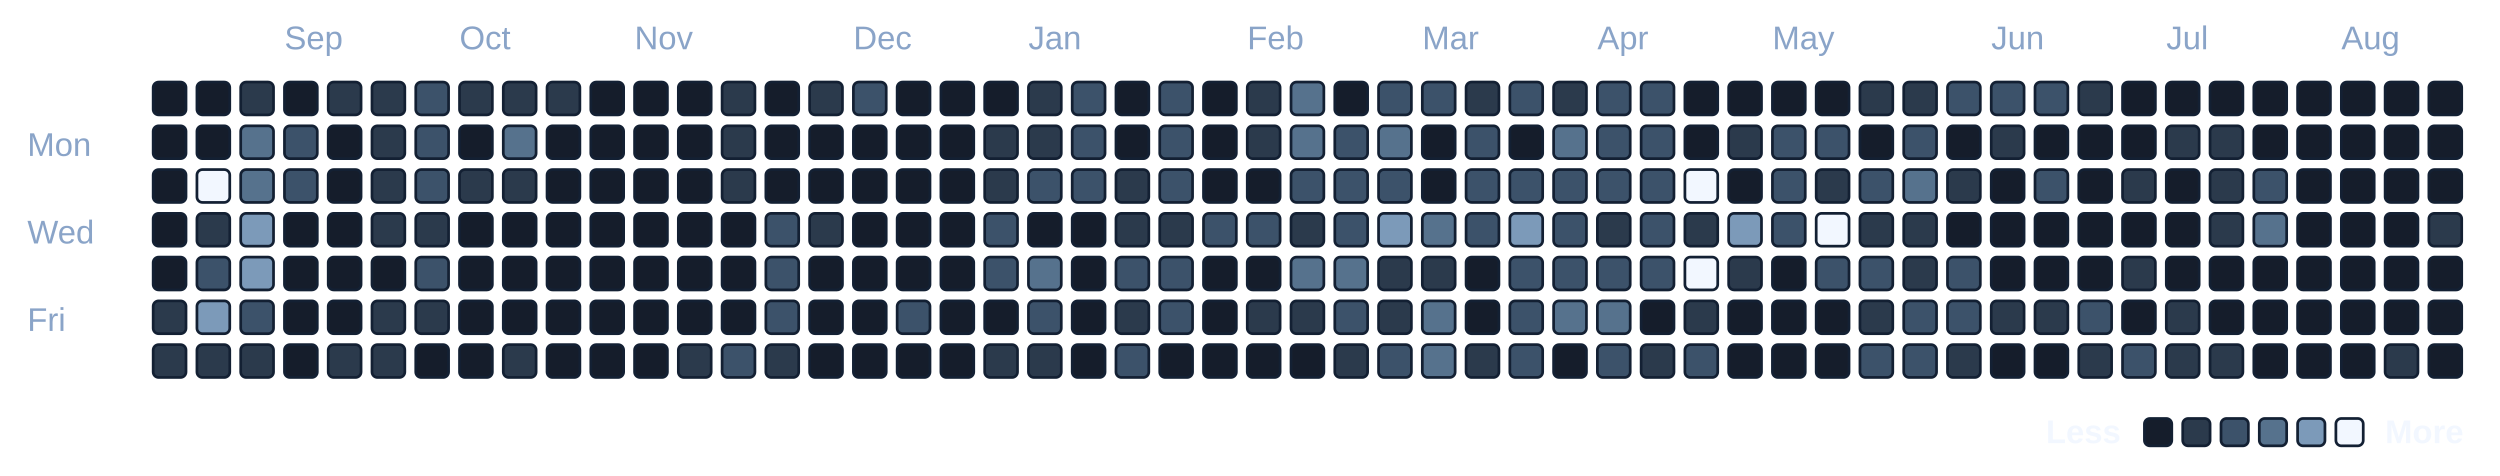
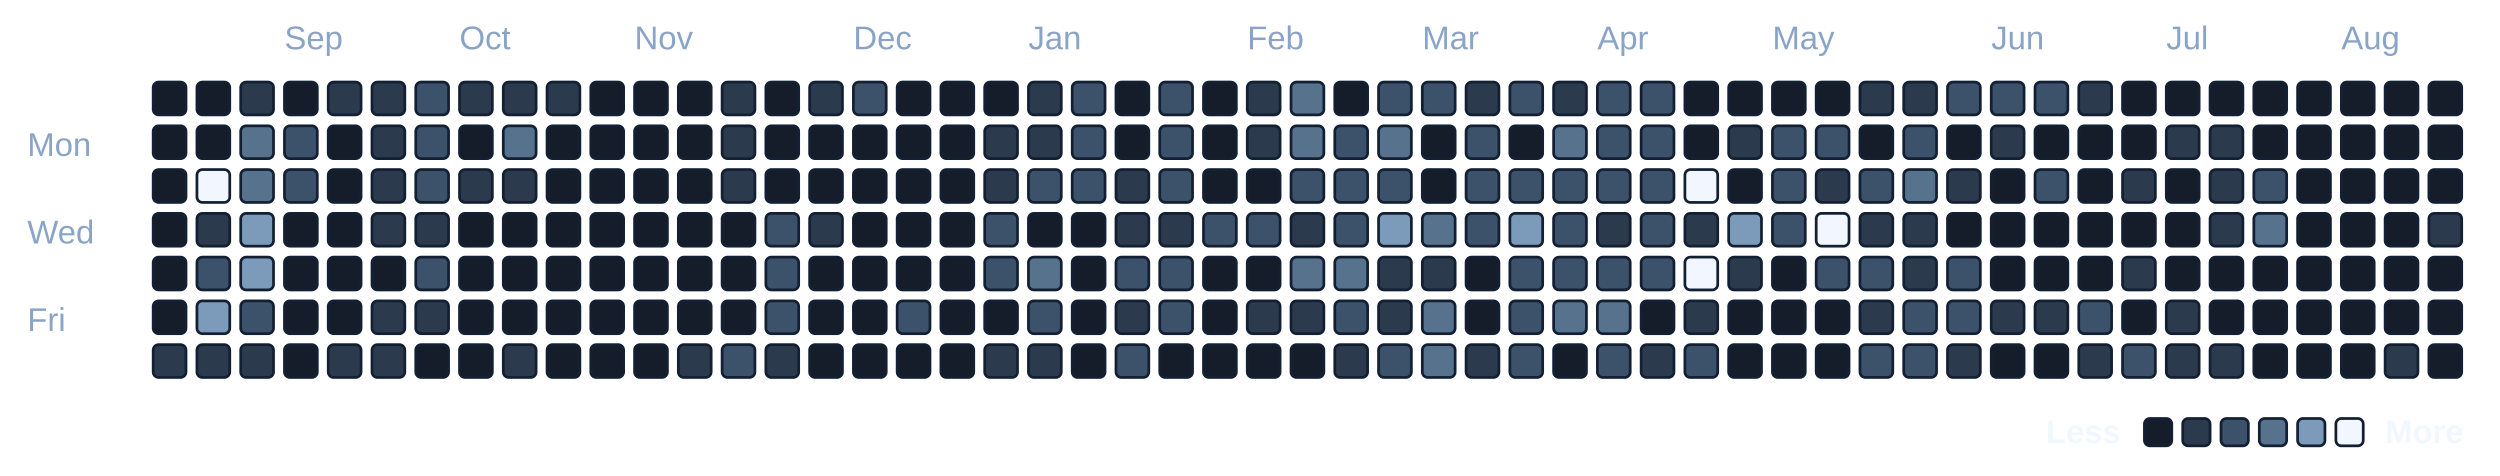
<svg xmlns="http://www.w3.org/2000/svg" baseProfile="tiny" height="174" version="1.2" width="914">
  <defs />
  <text fill="#8AA4C8" font-family="Segoe UI, Arial, sans-serif" font-size="12px" x="104" y="18">Sep</text>
  <text fill="#8AA4C8" font-family="Segoe UI, Arial, sans-serif" font-size="12px" x="168" y="18">Oct</text>
  <text fill="#8AA4C8" font-family="Segoe UI, Arial, sans-serif" font-size="12px" x="232" y="18">Nov</text>
  <text fill="#8AA4C8" font-family="Segoe UI, Arial, sans-serif" font-size="12px" x="312" y="18">Dec</text>
  <text fill="#8AA4C8" font-family="Segoe UI, Arial, sans-serif" font-size="12px" x="376" y="18">Jan</text>
  <text fill="#8AA4C8" font-family="Segoe UI, Arial, sans-serif" font-size="12px" x="456" y="18">Feb</text>
  <text fill="#8AA4C8" font-family="Segoe UI, Arial, sans-serif" font-size="12px" x="520" y="18">Mar</text>
  <text fill="#8AA4C8" font-family="Segoe UI, Arial, sans-serif" font-size="12px" x="584" y="18">Apr</text>
  <text fill="#8AA4C8" font-family="Segoe UI, Arial, sans-serif" font-size="12px" x="648" y="18">May</text>
  <text fill="#8AA4C8" font-family="Segoe UI, Arial, sans-serif" font-size="12px" x="728" y="18">Jun</text>
  <text fill="#8AA4C8" font-family="Segoe UI, Arial, sans-serif" font-size="12px" x="792" y="18">Jul</text>
  <text fill="#8AA4C8" font-family="Segoe UI, Arial, sans-serif" font-size="12px" x="856" y="18">Aug</text>
  <text fill="#8AA4C8" font-family="Segoe UI, Arial, sans-serif" font-size="12px" x="10" y="57">Mon</text>
  <text fill="#8AA4C8" font-family="Segoe UI, Arial, sans-serif" font-size="12px" x="10" y="89">Wed</text>
  <text fill="#8AA4C8" font-family="Segoe UI, Arial, sans-serif" font-size="12px" x="10" y="121">Fri</text>
  <rect fill="#151D2B" height="12" rx="2" ry="2" stroke="#132033" stroke-width="1" width="12" x="56" y="30" />
  <rect fill="#151D2B" height="12" rx="2" ry="2" stroke="#132033" stroke-width="1" width="12" x="56" y="46" />
  <rect fill="#151D2B" height="12" rx="2" ry="2" stroke="#132033" stroke-width="1" width="12" x="56" y="62" />
  <rect fill="#151D2B" height="12" rx="2" ry="2" stroke="#132033" stroke-width="1" width="12" x="56" y="78" />
  <rect fill="#151D2B" height="12" rx="2" ry="2" stroke="#132033" stroke-width="1" width="12" x="56" y="94" />
-   <rect fill="#2B3A4C" height="12" rx="2" ry="2" stroke="#132033" stroke-width="1" width="12" x="56" y="110" />
+   <rect fill="#151D2B" height="12" rx="2" ry="2" stroke="#132033" stroke-width="1" width="12" x="56" y="110" />
  <rect fill="#2B3A4C" height="12" rx="2" ry="2" stroke="#132033" stroke-width="1" width="12" x="56" y="126" />
  <rect fill="#151D2B" height="12" rx="2" ry="2" stroke="#132033" stroke-width="1" width="12" x="72" y="30" />
  <rect fill="#151D2B" height="12" rx="2" ry="2" stroke="#132033" stroke-width="1" width="12" x="72" y="46" />
  <rect fill="#F2F7FF" height="12" rx="2" ry="2" stroke="#132033" stroke-width="1" width="12" x="72" y="62" />
  <rect fill="#2B3A4C" height="12" rx="2" ry="2" stroke="#132033" stroke-width="1" width="12" x="72" y="78" />
  <rect fill="#3C526A" height="12" rx="2" ry="2" stroke="#132033" stroke-width="1" width="12" x="72" y="94" />
  <rect fill="#7C9AB9" height="12" rx="2" ry="2" stroke="#132033" stroke-width="1" width="12" x="72" y="110" />
  <rect fill="#2B3A4C" height="12" rx="2" ry="2" stroke="#132033" stroke-width="1" width="12" x="72" y="126" />
  <rect fill="#2B3A4C" height="12" rx="2" ry="2" stroke="#132033" stroke-width="1" width="12" x="88" y="30" />
  <rect fill="#56728D" height="12" rx="2" ry="2" stroke="#132033" stroke-width="1" width="12" x="88" y="46" />
  <rect fill="#56728D" height="12" rx="2" ry="2" stroke="#132033" stroke-width="1" width="12" x="88" y="62" />
  <rect fill="#7C9AB9" height="12" rx="2" ry="2" stroke="#132033" stroke-width="1" width="12" x="88" y="78" />
  <rect fill="#7C9AB9" height="12" rx="2" ry="2" stroke="#132033" stroke-width="1" width="12" x="88" y="94" />
  <rect fill="#3C526A" height="12" rx="2" ry="2" stroke="#132033" stroke-width="1" width="12" x="88" y="110" />
  <rect fill="#2B3A4C" height="12" rx="2" ry="2" stroke="#132033" stroke-width="1" width="12" x="88" y="126" />
  <rect fill="#151D2B" height="12" rx="2" ry="2" stroke="#132033" stroke-width="1" width="12" x="104" y="30" />
  <rect fill="#3C526A" height="12" rx="2" ry="2" stroke="#132033" stroke-width="1" width="12" x="104" y="46" />
  <rect fill="#3C526A" height="12" rx="2" ry="2" stroke="#132033" stroke-width="1" width="12" x="104" y="62" />
  <rect fill="#151D2B" height="12" rx="2" ry="2" stroke="#132033" stroke-width="1" width="12" x="104" y="78" />
  <rect fill="#151D2B" height="12" rx="2" ry="2" stroke="#132033" stroke-width="1" width="12" x="104" y="94" />
  <rect fill="#151D2B" height="12" rx="2" ry="2" stroke="#132033" stroke-width="1" width="12" x="104" y="110" />
  <rect fill="#151D2B" height="12" rx="2" ry="2" stroke="#132033" stroke-width="1" width="12" x="104" y="126" />
  <rect fill="#2B3A4C" height="12" rx="2" ry="2" stroke="#132033" stroke-width="1" width="12" x="120" y="30" />
  <rect fill="#151D2B" height="12" rx="2" ry="2" stroke="#132033" stroke-width="1" width="12" x="120" y="46" />
  <rect fill="#151D2B" height="12" rx="2" ry="2" stroke="#132033" stroke-width="1" width="12" x="120" y="62" />
  <rect fill="#151D2B" height="12" rx="2" ry="2" stroke="#132033" stroke-width="1" width="12" x="120" y="78" />
  <rect fill="#151D2B" height="12" rx="2" ry="2" stroke="#132033" stroke-width="1" width="12" x="120" y="94" />
  <rect fill="#151D2B" height="12" rx="2" ry="2" stroke="#132033" stroke-width="1" width="12" x="120" y="110" />
  <rect fill="#2B3A4C" height="12" rx="2" ry="2" stroke="#132033" stroke-width="1" width="12" x="120" y="126" />
  <rect fill="#2B3A4C" height="12" rx="2" ry="2" stroke="#132033" stroke-width="1" width="12" x="136" y="30" />
  <rect fill="#2B3A4C" height="12" rx="2" ry="2" stroke="#132033" stroke-width="1" width="12" x="136" y="46" />
  <rect fill="#2B3A4C" height="12" rx="2" ry="2" stroke="#132033" stroke-width="1" width="12" x="136" y="62" />
  <rect fill="#2B3A4C" height="12" rx="2" ry="2" stroke="#132033" stroke-width="1" width="12" x="136" y="78" />
  <rect fill="#151D2B" height="12" rx="2" ry="2" stroke="#132033" stroke-width="1" width="12" x="136" y="94" />
  <rect fill="#2B3A4C" height="12" rx="2" ry="2" stroke="#132033" stroke-width="1" width="12" x="136" y="110" />
  <rect fill="#2B3A4C" height="12" rx="2" ry="2" stroke="#132033" stroke-width="1" width="12" x="136" y="126" />
  <rect fill="#3C526A" height="12" rx="2" ry="2" stroke="#132033" stroke-width="1" width="12" x="152" y="30" />
  <rect fill="#3C526A" height="12" rx="2" ry="2" stroke="#132033" stroke-width="1" width="12" x="152" y="46" />
  <rect fill="#3C526A" height="12" rx="2" ry="2" stroke="#132033" stroke-width="1" width="12" x="152" y="62" />
  <rect fill="#2B3A4C" height="12" rx="2" ry="2" stroke="#132033" stroke-width="1" width="12" x="152" y="78" />
  <rect fill="#3C526A" height="12" rx="2" ry="2" stroke="#132033" stroke-width="1" width="12" x="152" y="94" />
  <rect fill="#2B3A4C" height="12" rx="2" ry="2" stroke="#132033" stroke-width="1" width="12" x="152" y="110" />
  <rect fill="#151D2B" height="12" rx="2" ry="2" stroke="#132033" stroke-width="1" width="12" x="152" y="126" />
  <rect fill="#2B3A4C" height="12" rx="2" ry="2" stroke="#132033" stroke-width="1" width="12" x="168" y="30" />
  <rect fill="#151D2B" height="12" rx="2" ry="2" stroke="#132033" stroke-width="1" width="12" x="168" y="46" />
  <rect fill="#2B3A4C" height="12" rx="2" ry="2" stroke="#132033" stroke-width="1" width="12" x="168" y="62" />
  <rect fill="#151D2B" height="12" rx="2" ry="2" stroke="#132033" stroke-width="1" width="12" x="168" y="78" />
  <rect fill="#151D2B" height="12" rx="2" ry="2" stroke="#132033" stroke-width="1" width="12" x="168" y="94" />
  <rect fill="#151D2B" height="12" rx="2" ry="2" stroke="#132033" stroke-width="1" width="12" x="168" y="110" />
  <rect fill="#151D2B" height="12" rx="2" ry="2" stroke="#132033" stroke-width="1" width="12" x="168" y="126" />
  <rect fill="#2B3A4C" height="12" rx="2" ry="2" stroke="#132033" stroke-width="1" width="12" x="184" y="30" />
  <rect fill="#56728D" height="12" rx="2" ry="2" stroke="#132033" stroke-width="1" width="12" x="184" y="46" />
  <rect fill="#2B3A4C" height="12" rx="2" ry="2" stroke="#132033" stroke-width="1" width="12" x="184" y="62" />
  <rect fill="#151D2B" height="12" rx="2" ry="2" stroke="#132033" stroke-width="1" width="12" x="184" y="78" />
  <rect fill="#151D2B" height="12" rx="2" ry="2" stroke="#132033" stroke-width="1" width="12" x="184" y="94" />
  <rect fill="#151D2B" height="12" rx="2" ry="2" stroke="#132033" stroke-width="1" width="12" x="184" y="110" />
  <rect fill="#2B3A4C" height="12" rx="2" ry="2" stroke="#132033" stroke-width="1" width="12" x="184" y="126" />
  <rect fill="#2B3A4C" height="12" rx="2" ry="2" stroke="#132033" stroke-width="1" width="12" x="200" y="30" />
  <rect fill="#151D2B" height="12" rx="2" ry="2" stroke="#132033" stroke-width="1" width="12" x="200" y="46" />
  <rect fill="#151D2B" height="12" rx="2" ry="2" stroke="#132033" stroke-width="1" width="12" x="200" y="62" />
  <rect fill="#151D2B" height="12" rx="2" ry="2" stroke="#132033" stroke-width="1" width="12" x="200" y="78" />
  <rect fill="#151D2B" height="12" rx="2" ry="2" stroke="#132033" stroke-width="1" width="12" x="200" y="94" />
  <rect fill="#151D2B" height="12" rx="2" ry="2" stroke="#132033" stroke-width="1" width="12" x="200" y="110" />
  <rect fill="#151D2B" height="12" rx="2" ry="2" stroke="#132033" stroke-width="1" width="12" x="200" y="126" />
  <rect fill="#151D2B" height="12" rx="2" ry="2" stroke="#132033" stroke-width="1" width="12" x="216" y="30" />
  <rect fill="#151D2B" height="12" rx="2" ry="2" stroke="#132033" stroke-width="1" width="12" x="216" y="46" />
  <rect fill="#151D2B" height="12" rx="2" ry="2" stroke="#132033" stroke-width="1" width="12" x="216" y="62" />
  <rect fill="#151D2B" height="12" rx="2" ry="2" stroke="#132033" stroke-width="1" width="12" x="216" y="78" />
  <rect fill="#151D2B" height="12" rx="2" ry="2" stroke="#132033" stroke-width="1" width="12" x="216" y="94" />
  <rect fill="#151D2B" height="12" rx="2" ry="2" stroke="#132033" stroke-width="1" width="12" x="216" y="110" />
  <rect fill="#151D2B" height="12" rx="2" ry="2" stroke="#132033" stroke-width="1" width="12" x="216" y="126" />
  <rect fill="#151D2B" height="12" rx="2" ry="2" stroke="#132033" stroke-width="1" width="12" x="232" y="30" />
  <rect fill="#151D2B" height="12" rx="2" ry="2" stroke="#132033" stroke-width="1" width="12" x="232" y="46" />
  <rect fill="#151D2B" height="12" rx="2" ry="2" stroke="#132033" stroke-width="1" width="12" x="232" y="62" />
  <rect fill="#151D2B" height="12" rx="2" ry="2" stroke="#132033" stroke-width="1" width="12" x="232" y="78" />
  <rect fill="#151D2B" height="12" rx="2" ry="2" stroke="#132033" stroke-width="1" width="12" x="232" y="94" />
  <rect fill="#151D2B" height="12" rx="2" ry="2" stroke="#132033" stroke-width="1" width="12" x="232" y="110" />
  <rect fill="#151D2B" height="12" rx="2" ry="2" stroke="#132033" stroke-width="1" width="12" x="232" y="126" />
  <rect fill="#151D2B" height="12" rx="2" ry="2" stroke="#132033" stroke-width="1" width="12" x="248" y="30" />
  <rect fill="#151D2B" height="12" rx="2" ry="2" stroke="#132033" stroke-width="1" width="12" x="248" y="46" />
  <rect fill="#151D2B" height="12" rx="2" ry="2" stroke="#132033" stroke-width="1" width="12" x="248" y="62" />
  <rect fill="#151D2B" height="12" rx="2" ry="2" stroke="#132033" stroke-width="1" width="12" x="248" y="78" />
  <rect fill="#151D2B" height="12" rx="2" ry="2" stroke="#132033" stroke-width="1" width="12" x="248" y="94" />
  <rect fill="#151D2B" height="12" rx="2" ry="2" stroke="#132033" stroke-width="1" width="12" x="248" y="110" />
  <rect fill="#2B3A4C" height="12" rx="2" ry="2" stroke="#132033" stroke-width="1" width="12" x="248" y="126" />
  <rect fill="#2B3A4C" height="12" rx="2" ry="2" stroke="#132033" stroke-width="1" width="12" x="264" y="30" />
  <rect fill="#2B3A4C" height="12" rx="2" ry="2" stroke="#132033" stroke-width="1" width="12" x="264" y="46" />
  <rect fill="#2B3A4C" height="12" rx="2" ry="2" stroke="#132033" stroke-width="1" width="12" x="264" y="62" />
  <rect fill="#151D2B" height="12" rx="2" ry="2" stroke="#132033" stroke-width="1" width="12" x="264" y="78" />
  <rect fill="#151D2B" height="12" rx="2" ry="2" stroke="#132033" stroke-width="1" width="12" x="264" y="94" />
  <rect fill="#151D2B" height="12" rx="2" ry="2" stroke="#132033" stroke-width="1" width="12" x="264" y="110" />
  <rect fill="#3C526A" height="12" rx="2" ry="2" stroke="#132033" stroke-width="1" width="12" x="264" y="126" />
  <rect fill="#151D2B" height="12" rx="2" ry="2" stroke="#132033" stroke-width="1" width="12" x="280" y="30" />
  <rect fill="#151D2B" height="12" rx="2" ry="2" stroke="#132033" stroke-width="1" width="12" x="280" y="46" />
  <rect fill="#151D2B" height="12" rx="2" ry="2" stroke="#132033" stroke-width="1" width="12" x="280" y="62" />
  <rect fill="#3C526A" height="12" rx="2" ry="2" stroke="#132033" stroke-width="1" width="12" x="280" y="78" />
  <rect fill="#3C526A" height="12" rx="2" ry="2" stroke="#132033" stroke-width="1" width="12" x="280" y="94" />
  <rect fill="#3C526A" height="12" rx="2" ry="2" stroke="#132033" stroke-width="1" width="12" x="280" y="110" />
  <rect fill="#2B3A4C" height="12" rx="2" ry="2" stroke="#132033" stroke-width="1" width="12" x="280" y="126" />
  <rect fill="#2B3A4C" height="12" rx="2" ry="2" stroke="#132033" stroke-width="1" width="12" x="296" y="30" />
  <rect fill="#151D2B" height="12" rx="2" ry="2" stroke="#132033" stroke-width="1" width="12" x="296" y="46" />
  <rect fill="#151D2B" height="12" rx="2" ry="2" stroke="#132033" stroke-width="1" width="12" x="296" y="62" />
  <rect fill="#2B3A4C" height="12" rx="2" ry="2" stroke="#132033" stroke-width="1" width="12" x="296" y="78" />
  <rect fill="#151D2B" height="12" rx="2" ry="2" stroke="#132033" stroke-width="1" width="12" x="296" y="94" />
  <rect fill="#151D2B" height="12" rx="2" ry="2" stroke="#132033" stroke-width="1" width="12" x="296" y="110" />
  <rect fill="#151D2B" height="12" rx="2" ry="2" stroke="#132033" stroke-width="1" width="12" x="296" y="126" />
  <rect fill="#3C526A" height="12" rx="2" ry="2" stroke="#132033" stroke-width="1" width="12" x="312" y="30" />
  <rect fill="#151D2B" height="12" rx="2" ry="2" stroke="#132033" stroke-width="1" width="12" x="312" y="46" />
  <rect fill="#151D2B" height="12" rx="2" ry="2" stroke="#132033" stroke-width="1" width="12" x="312" y="62" />
  <rect fill="#151D2B" height="12" rx="2" ry="2" stroke="#132033" stroke-width="1" width="12" x="312" y="78" />
  <rect fill="#151D2B" height="12" rx="2" ry="2" stroke="#132033" stroke-width="1" width="12" x="312" y="94" />
  <rect fill="#151D2B" height="12" rx="2" ry="2" stroke="#132033" stroke-width="1" width="12" x="312" y="110" />
  <rect fill="#151D2B" height="12" rx="2" ry="2" stroke="#132033" stroke-width="1" width="12" x="312" y="126" />
  <rect fill="#151D2B" height="12" rx="2" ry="2" stroke="#132033" stroke-width="1" width="12" x="328" y="30" />
  <rect fill="#151D2B" height="12" rx="2" ry="2" stroke="#132033" stroke-width="1" width="12" x="328" y="46" />
  <rect fill="#151D2B" height="12" rx="2" ry="2" stroke="#132033" stroke-width="1" width="12" x="328" y="62" />
  <rect fill="#151D2B" height="12" rx="2" ry="2" stroke="#132033" stroke-width="1" width="12" x="328" y="78" />
  <rect fill="#151D2B" height="12" rx="2" ry="2" stroke="#132033" stroke-width="1" width="12" x="328" y="94" />
  <rect fill="#3C526A" height="12" rx="2" ry="2" stroke="#132033" stroke-width="1" width="12" x="328" y="110" />
  <rect fill="#151D2B" height="12" rx="2" ry="2" stroke="#132033" stroke-width="1" width="12" x="328" y="126" />
  <rect fill="#151D2B" height="12" rx="2" ry="2" stroke="#132033" stroke-width="1" width="12" x="344" y="30" />
  <rect fill="#151D2B" height="12" rx="2" ry="2" stroke="#132033" stroke-width="1" width="12" x="344" y="46" />
  <rect fill="#151D2B" height="12" rx="2" ry="2" stroke="#132033" stroke-width="1" width="12" x="344" y="62" />
  <rect fill="#151D2B" height="12" rx="2" ry="2" stroke="#132033" stroke-width="1" width="12" x="344" y="78" />
  <rect fill="#151D2B" height="12" rx="2" ry="2" stroke="#132033" stroke-width="1" width="12" x="344" y="94" />
  <rect fill="#151D2B" height="12" rx="2" ry="2" stroke="#132033" stroke-width="1" width="12" x="344" y="110" />
  <rect fill="#151D2B" height="12" rx="2" ry="2" stroke="#132033" stroke-width="1" width="12" x="344" y="126" />
  <rect fill="#151D2B" height="12" rx="2" ry="2" stroke="#132033" stroke-width="1" width="12" x="360" y="30" />
  <rect fill="#2B3A4C" height="12" rx="2" ry="2" stroke="#132033" stroke-width="1" width="12" x="360" y="46" />
  <rect fill="#2B3A4C" height="12" rx="2" ry="2" stroke="#132033" stroke-width="1" width="12" x="360" y="62" />
  <rect fill="#3C526A" height="12" rx="2" ry="2" stroke="#132033" stroke-width="1" width="12" x="360" y="78" />
  <rect fill="#3C526A" height="12" rx="2" ry="2" stroke="#132033" stroke-width="1" width="12" x="360" y="94" />
  <rect fill="#151D2B" height="12" rx="2" ry="2" stroke="#132033" stroke-width="1" width="12" x="360" y="110" />
  <rect fill="#2B3A4C" height="12" rx="2" ry="2" stroke="#132033" stroke-width="1" width="12" x="360" y="126" />
  <rect fill="#2B3A4C" height="12" rx="2" ry="2" stroke="#132033" stroke-width="1" width="12" x="376" y="30" />
  <rect fill="#2B3A4C" height="12" rx="2" ry="2" stroke="#132033" stroke-width="1" width="12" x="376" y="46" />
  <rect fill="#3C526A" height="12" rx="2" ry="2" stroke="#132033" stroke-width="1" width="12" x="376" y="62" />
  <rect fill="#151D2B" height="12" rx="2" ry="2" stroke="#132033" stroke-width="1" width="12" x="376" y="78" />
  <rect fill="#56728D" height="12" rx="2" ry="2" stroke="#132033" stroke-width="1" width="12" x="376" y="94" />
  <rect fill="#3C526A" height="12" rx="2" ry="2" stroke="#132033" stroke-width="1" width="12" x="376" y="110" />
  <rect fill="#2B3A4C" height="12" rx="2" ry="2" stroke="#132033" stroke-width="1" width="12" x="376" y="126" />
  <rect fill="#3C526A" height="12" rx="2" ry="2" stroke="#132033" stroke-width="1" width="12" x="392" y="30" />
  <rect fill="#3C526A" height="12" rx="2" ry="2" stroke="#132033" stroke-width="1" width="12" x="392" y="46" />
  <rect fill="#3C526A" height="12" rx="2" ry="2" stroke="#132033" stroke-width="1" width="12" x="392" y="62" />
  <rect fill="#151D2B" height="12" rx="2" ry="2" stroke="#132033" stroke-width="1" width="12" x="392" y="78" />
  <rect fill="#151D2B" height="12" rx="2" ry="2" stroke="#132033" stroke-width="1" width="12" x="392" y="94" />
  <rect fill="#151D2B" height="12" rx="2" ry="2" stroke="#132033" stroke-width="1" width="12" x="392" y="110" />
  <rect fill="#151D2B" height="12" rx="2" ry="2" stroke="#132033" stroke-width="1" width="12" x="392" y="126" />
  <rect fill="#151D2B" height="12" rx="2" ry="2" stroke="#132033" stroke-width="1" width="12" x="408" y="30" />
  <rect fill="#151D2B" height="12" rx="2" ry="2" stroke="#132033" stroke-width="1" width="12" x="408" y="46" />
  <rect fill="#2B3A4C" height="12" rx="2" ry="2" stroke="#132033" stroke-width="1" width="12" x="408" y="62" />
  <rect fill="#2B3A4C" height="12" rx="2" ry="2" stroke="#132033" stroke-width="1" width="12" x="408" y="78" />
  <rect fill="#3C526A" height="12" rx="2" ry="2" stroke="#132033" stroke-width="1" width="12" x="408" y="94" />
  <rect fill="#2B3A4C" height="12" rx="2" ry="2" stroke="#132033" stroke-width="1" width="12" x="408" y="110" />
  <rect fill="#3C526A" height="12" rx="2" ry="2" stroke="#132033" stroke-width="1" width="12" x="408" y="126" />
  <rect fill="#3C526A" height="12" rx="2" ry="2" stroke="#132033" stroke-width="1" width="12" x="424" y="30" />
  <rect fill="#3C526A" height="12" rx="2" ry="2" stroke="#132033" stroke-width="1" width="12" x="424" y="46" />
  <rect fill="#3C526A" height="12" rx="2" ry="2" stroke="#132033" stroke-width="1" width="12" x="424" y="62" />
  <rect fill="#2B3A4C" height="12" rx="2" ry="2" stroke="#132033" stroke-width="1" width="12" x="424" y="78" />
  <rect fill="#3C526A" height="12" rx="2" ry="2" stroke="#132033" stroke-width="1" width="12" x="424" y="94" />
  <rect fill="#3C526A" height="12" rx="2" ry="2" stroke="#132033" stroke-width="1" width="12" x="424" y="110" />
  <rect fill="#151D2B" height="12" rx="2" ry="2" stroke="#132033" stroke-width="1" width="12" x="424" y="126" />
  <rect fill="#151D2B" height="12" rx="2" ry="2" stroke="#132033" stroke-width="1" width="12" x="440" y="30" />
  <rect fill="#151D2B" height="12" rx="2" ry="2" stroke="#132033" stroke-width="1" width="12" x="440" y="46" />
  <rect fill="#151D2B" height="12" rx="2" ry="2" stroke="#132033" stroke-width="1" width="12" x="440" y="62" />
  <rect fill="#3C526A" height="12" rx="2" ry="2" stroke="#132033" stroke-width="1" width="12" x="440" y="78" />
  <rect fill="#151D2B" height="12" rx="2" ry="2" stroke="#132033" stroke-width="1" width="12" x="440" y="94" />
  <rect fill="#151D2B" height="12" rx="2" ry="2" stroke="#132033" stroke-width="1" width="12" x="440" y="110" />
  <rect fill="#151D2B" height="12" rx="2" ry="2" stroke="#132033" stroke-width="1" width="12" x="440" y="126" />
  <rect fill="#2B3A4C" height="12" rx="2" ry="2" stroke="#132033" stroke-width="1" width="12" x="456" y="30" />
  <rect fill="#2B3A4C" height="12" rx="2" ry="2" stroke="#132033" stroke-width="1" width="12" x="456" y="46" />
  <rect fill="#151D2B" height="12" rx="2" ry="2" stroke="#132033" stroke-width="1" width="12" x="456" y="62" />
  <rect fill="#3C526A" height="12" rx="2" ry="2" stroke="#132033" stroke-width="1" width="12" x="456" y="78" />
  <rect fill="#151D2B" height="12" rx="2" ry="2" stroke="#132033" stroke-width="1" width="12" x="456" y="94" />
  <rect fill="#2B3A4C" height="12" rx="2" ry="2" stroke="#132033" stroke-width="1" width="12" x="456" y="110" />
  <rect fill="#151D2B" height="12" rx="2" ry="2" stroke="#132033" stroke-width="1" width="12" x="456" y="126" />
  <rect fill="#56728D" height="12" rx="2" ry="2" stroke="#132033" stroke-width="1" width="12" x="472" y="30" />
  <rect fill="#56728D" height="12" rx="2" ry="2" stroke="#132033" stroke-width="1" width="12" x="472" y="46" />
  <rect fill="#3C526A" height="12" rx="2" ry="2" stroke="#132033" stroke-width="1" width="12" x="472" y="62" />
  <rect fill="#2B3A4C" height="12" rx="2" ry="2" stroke="#132033" stroke-width="1" width="12" x="472" y="78" />
  <rect fill="#56728D" height="12" rx="2" ry="2" stroke="#132033" stroke-width="1" width="12" x="472" y="94" />
  <rect fill="#2B3A4C" height="12" rx="2" ry="2" stroke="#132033" stroke-width="1" width="12" x="472" y="110" />
  <rect fill="#151D2B" height="12" rx="2" ry="2" stroke="#132033" stroke-width="1" width="12" x="472" y="126" />
  <rect fill="#151D2B" height="12" rx="2" ry="2" stroke="#132033" stroke-width="1" width="12" x="488" y="30" />
  <rect fill="#3C526A" height="12" rx="2" ry="2" stroke="#132033" stroke-width="1" width="12" x="488" y="46" />
  <rect fill="#3C526A" height="12" rx="2" ry="2" stroke="#132033" stroke-width="1" width="12" x="488" y="62" />
  <rect fill="#3C526A" height="12" rx="2" ry="2" stroke="#132033" stroke-width="1" width="12" x="488" y="78" />
  <rect fill="#56728D" height="12" rx="2" ry="2" stroke="#132033" stroke-width="1" width="12" x="488" y="94" />
  <rect fill="#3C526A" height="12" rx="2" ry="2" stroke="#132033" stroke-width="1" width="12" x="488" y="110" />
  <rect fill="#2B3A4C" height="12" rx="2" ry="2" stroke="#132033" stroke-width="1" width="12" x="488" y="126" />
  <rect fill="#3C526A" height="12" rx="2" ry="2" stroke="#132033" stroke-width="1" width="12" x="504" y="30" />
  <rect fill="#56728D" height="12" rx="2" ry="2" stroke="#132033" stroke-width="1" width="12" x="504" y="46" />
  <rect fill="#3C526A" height="12" rx="2" ry="2" stroke="#132033" stroke-width="1" width="12" x="504" y="62" />
  <rect fill="#7C9AB9" height="12" rx="2" ry="2" stroke="#132033" stroke-width="1" width="12" x="504" y="78" />
  <rect fill="#2B3A4C" height="12" rx="2" ry="2" stroke="#132033" stroke-width="1" width="12" x="504" y="94" />
  <rect fill="#2B3A4C" height="12" rx="2" ry="2" stroke="#132033" stroke-width="1" width="12" x="504" y="110" />
  <rect fill="#3C526A" height="12" rx="2" ry="2" stroke="#132033" stroke-width="1" width="12" x="504" y="126" />
  <rect fill="#3C526A" height="12" rx="2" ry="2" stroke="#132033" stroke-width="1" width="12" x="520" y="30" />
  <rect fill="#151D2B" height="12" rx="2" ry="2" stroke="#132033" stroke-width="1" width="12" x="520" y="46" />
  <rect fill="#151D2B" height="12" rx="2" ry="2" stroke="#132033" stroke-width="1" width="12" x="520" y="62" />
  <rect fill="#56728D" height="12" rx="2" ry="2" stroke="#132033" stroke-width="1" width="12" x="520" y="78" />
  <rect fill="#2B3A4C" height="12" rx="2" ry="2" stroke="#132033" stroke-width="1" width="12" x="520" y="94" />
  <rect fill="#56728D" height="12" rx="2" ry="2" stroke="#132033" stroke-width="1" width="12" x="520" y="110" />
  <rect fill="#56728D" height="12" rx="2" ry="2" stroke="#132033" stroke-width="1" width="12" x="520" y="126" />
  <rect fill="#2B3A4C" height="12" rx="2" ry="2" stroke="#132033" stroke-width="1" width="12" x="536" y="30" />
  <rect fill="#3C526A" height="12" rx="2" ry="2" stroke="#132033" stroke-width="1" width="12" x="536" y="46" />
  <rect fill="#3C526A" height="12" rx="2" ry="2" stroke="#132033" stroke-width="1" width="12" x="536" y="62" />
  <rect fill="#3C526A" height="12" rx="2" ry="2" stroke="#132033" stroke-width="1" width="12" x="536" y="78" />
  <rect fill="#151D2B" height="12" rx="2" ry="2" stroke="#132033" stroke-width="1" width="12" x="536" y="94" />
  <rect fill="#151D2B" height="12" rx="2" ry="2" stroke="#132033" stroke-width="1" width="12" x="536" y="110" />
  <rect fill="#2B3A4C" height="12" rx="2" ry="2" stroke="#132033" stroke-width="1" width="12" x="536" y="126" />
  <rect fill="#3C526A" height="12" rx="2" ry="2" stroke="#132033" stroke-width="1" width="12" x="552" y="30" />
  <rect fill="#151D2B" height="12" rx="2" ry="2" stroke="#132033" stroke-width="1" width="12" x="552" y="46" />
  <rect fill="#3C526A" height="12" rx="2" ry="2" stroke="#132033" stroke-width="1" width="12" x="552" y="62" />
  <rect fill="#7C9AB9" height="12" rx="2" ry="2" stroke="#132033" stroke-width="1" width="12" x="552" y="78" />
  <rect fill="#3C526A" height="12" rx="2" ry="2" stroke="#132033" stroke-width="1" width="12" x="552" y="94" />
  <rect fill="#3C526A" height="12" rx="2" ry="2" stroke="#132033" stroke-width="1" width="12" x="552" y="110" />
  <rect fill="#3C526A" height="12" rx="2" ry="2" stroke="#132033" stroke-width="1" width="12" x="552" y="126" />
  <rect fill="#2B3A4C" height="12" rx="2" ry="2" stroke="#132033" stroke-width="1" width="12" x="568" y="30" />
  <rect fill="#56728D" height="12" rx="2" ry="2" stroke="#132033" stroke-width="1" width="12" x="568" y="46" />
  <rect fill="#3C526A" height="12" rx="2" ry="2" stroke="#132033" stroke-width="1" width="12" x="568" y="62" />
  <rect fill="#3C526A" height="12" rx="2" ry="2" stroke="#132033" stroke-width="1" width="12" x="568" y="78" />
  <rect fill="#3C526A" height="12" rx="2" ry="2" stroke="#132033" stroke-width="1" width="12" x="568" y="94" />
  <rect fill="#56728D" height="12" rx="2" ry="2" stroke="#132033" stroke-width="1" width="12" x="568" y="110" />
  <rect fill="#151D2B" height="12" rx="2" ry="2" stroke="#132033" stroke-width="1" width="12" x="568" y="126" />
  <rect fill="#3C526A" height="12" rx="2" ry="2" stroke="#132033" stroke-width="1" width="12" x="584" y="30" />
  <rect fill="#3C526A" height="12" rx="2" ry="2" stroke="#132033" stroke-width="1" width="12" x="584" y="46" />
  <rect fill="#3C526A" height="12" rx="2" ry="2" stroke="#132033" stroke-width="1" width="12" x="584" y="62" />
  <rect fill="#2B3A4C" height="12" rx="2" ry="2" stroke="#132033" stroke-width="1" width="12" x="584" y="78" />
  <rect fill="#3C526A" height="12" rx="2" ry="2" stroke="#132033" stroke-width="1" width="12" x="584" y="94" />
  <rect fill="#56728D" height="12" rx="2" ry="2" stroke="#132033" stroke-width="1" width="12" x="584" y="110" />
  <rect fill="#3C526A" height="12" rx="2" ry="2" stroke="#132033" stroke-width="1" width="12" x="584" y="126" />
  <rect fill="#3C526A" height="12" rx="2" ry="2" stroke="#132033" stroke-width="1" width="12" x="600" y="30" />
  <rect fill="#3C526A" height="12" rx="2" ry="2" stroke="#132033" stroke-width="1" width="12" x="600" y="46" />
  <rect fill="#3C526A" height="12" rx="2" ry="2" stroke="#132033" stroke-width="1" width="12" x="600" y="62" />
  <rect fill="#3C526A" height="12" rx="2" ry="2" stroke="#132033" stroke-width="1" width="12" x="600" y="78" />
  <rect fill="#3C526A" height="12" rx="2" ry="2" stroke="#132033" stroke-width="1" width="12" x="600" y="94" />
  <rect fill="#151D2B" height="12" rx="2" ry="2" stroke="#132033" stroke-width="1" width="12" x="600" y="110" />
  <rect fill="#2B3A4C" height="12" rx="2" ry="2" stroke="#132033" stroke-width="1" width="12" x="600" y="126" />
  <rect fill="#151D2B" height="12" rx="2" ry="2" stroke="#132033" stroke-width="1" width="12" x="616" y="30" />
  <rect fill="#151D2B" height="12" rx="2" ry="2" stroke="#132033" stroke-width="1" width="12" x="616" y="46" />
  <rect fill="#F2F7FF" height="12" rx="2" ry="2" stroke="#132033" stroke-width="1" width="12" x="616" y="62" />
  <rect fill="#2B3A4C" height="12" rx="2" ry="2" stroke="#132033" stroke-width="1" width="12" x="616" y="78" />
  <rect fill="#F2F7FF" height="12" rx="2" ry="2" stroke="#132033" stroke-width="1" width="12" x="616" y="94" />
  <rect fill="#2B3A4C" height="12" rx="2" ry="2" stroke="#132033" stroke-width="1" width="12" x="616" y="110" />
  <rect fill="#3C526A" height="12" rx="2" ry="2" stroke="#132033" stroke-width="1" width="12" x="616" y="126" />
  <rect fill="#151D2B" height="12" rx="2" ry="2" stroke="#132033" stroke-width="1" width="12" x="632" y="30" />
  <rect fill="#2B3A4C" height="12" rx="2" ry="2" stroke="#132033" stroke-width="1" width="12" x="632" y="46" />
  <rect fill="#151D2B" height="12" rx="2" ry="2" stroke="#132033" stroke-width="1" width="12" x="632" y="62" />
  <rect fill="#7C9AB9" height="12" rx="2" ry="2" stroke="#132033" stroke-width="1" width="12" x="632" y="78" />
  <rect fill="#2B3A4C" height="12" rx="2" ry="2" stroke="#132033" stroke-width="1" width="12" x="632" y="94" />
  <rect fill="#151D2B" height="12" rx="2" ry="2" stroke="#132033" stroke-width="1" width="12" x="632" y="110" />
  <rect fill="#151D2B" height="12" rx="2" ry="2" stroke="#132033" stroke-width="1" width="12" x="632" y="126" />
  <rect fill="#151D2B" height="12" rx="2" ry="2" stroke="#132033" stroke-width="1" width="12" x="648" y="30" />
  <rect fill="#3C526A" height="12" rx="2" ry="2" stroke="#132033" stroke-width="1" width="12" x="648" y="46" />
  <rect fill="#3C526A" height="12" rx="2" ry="2" stroke="#132033" stroke-width="1" width="12" x="648" y="62" />
  <rect fill="#3C526A" height="12" rx="2" ry="2" stroke="#132033" stroke-width="1" width="12" x="648" y="78" />
  <rect fill="#151D2B" height="12" rx="2" ry="2" stroke="#132033" stroke-width="1" width="12" x="648" y="94" />
  <rect fill="#151D2B" height="12" rx="2" ry="2" stroke="#132033" stroke-width="1" width="12" x="648" y="110" />
  <rect fill="#151D2B" height="12" rx="2" ry="2" stroke="#132033" stroke-width="1" width="12" x="648" y="126" />
  <rect fill="#151D2B" height="12" rx="2" ry="2" stroke="#132033" stroke-width="1" width="12" x="664" y="30" />
  <rect fill="#3C526A" height="12" rx="2" ry="2" stroke="#132033" stroke-width="1" width="12" x="664" y="46" />
  <rect fill="#2B3A4C" height="12" rx="2" ry="2" stroke="#132033" stroke-width="1" width="12" x="664" y="62" />
  <rect fill="#F2F7FF" height="12" rx="2" ry="2" stroke="#132033" stroke-width="1" width="12" x="664" y="78" />
  <rect fill="#3C526A" height="12" rx="2" ry="2" stroke="#132033" stroke-width="1" width="12" x="664" y="94" />
  <rect fill="#151D2B" height="12" rx="2" ry="2" stroke="#132033" stroke-width="1" width="12" x="664" y="110" />
  <rect fill="#151D2B" height="12" rx="2" ry="2" stroke="#132033" stroke-width="1" width="12" x="664" y="126" />
  <rect fill="#2B3A4C" height="12" rx="2" ry="2" stroke="#132033" stroke-width="1" width="12" x="680" y="30" />
  <rect fill="#151D2B" height="12" rx="2" ry="2" stroke="#132033" stroke-width="1" width="12" x="680" y="46" />
  <rect fill="#3C526A" height="12" rx="2" ry="2" stroke="#132033" stroke-width="1" width="12" x="680" y="62" />
  <rect fill="#2B3A4C" height="12" rx="2" ry="2" stroke="#132033" stroke-width="1" width="12" x="680" y="78" />
  <rect fill="#3C526A" height="12" rx="2" ry="2" stroke="#132033" stroke-width="1" width="12" x="680" y="94" />
  <rect fill="#2B3A4C" height="12" rx="2" ry="2" stroke="#132033" stroke-width="1" width="12" x="680" y="110" />
  <rect fill="#3C526A" height="12" rx="2" ry="2" stroke="#132033" stroke-width="1" width="12" x="680" y="126" />
  <rect fill="#2B3A4C" height="12" rx="2" ry="2" stroke="#132033" stroke-width="1" width="12" x="696" y="30" />
  <rect fill="#3C526A" height="12" rx="2" ry="2" stroke="#132033" stroke-width="1" width="12" x="696" y="46" />
  <rect fill="#56728D" height="12" rx="2" ry="2" stroke="#132033" stroke-width="1" width="12" x="696" y="62" />
  <rect fill="#2B3A4C" height="12" rx="2" ry="2" stroke="#132033" stroke-width="1" width="12" x="696" y="78" />
  <rect fill="#2B3A4C" height="12" rx="2" ry="2" stroke="#132033" stroke-width="1" width="12" x="696" y="94" />
  <rect fill="#3C526A" height="12" rx="2" ry="2" stroke="#132033" stroke-width="1" width="12" x="696" y="110" />
  <rect fill="#3C526A" height="12" rx="2" ry="2" stroke="#132033" stroke-width="1" width="12" x="696" y="126" />
  <rect fill="#3C526A" height="12" rx="2" ry="2" stroke="#132033" stroke-width="1" width="12" x="712" y="30" />
  <rect fill="#151D2B" height="12" rx="2" ry="2" stroke="#132033" stroke-width="1" width="12" x="712" y="46" />
  <rect fill="#2B3A4C" height="12" rx="2" ry="2" stroke="#132033" stroke-width="1" width="12" x="712" y="62" />
  <rect fill="#151D2B" height="12" rx="2" ry="2" stroke="#132033" stroke-width="1" width="12" x="712" y="78" />
  <rect fill="#3C526A" height="12" rx="2" ry="2" stroke="#132033" stroke-width="1" width="12" x="712" y="94" />
  <rect fill="#3C526A" height="12" rx="2" ry="2" stroke="#132033" stroke-width="1" width="12" x="712" y="110" />
  <rect fill="#2B3A4C" height="12" rx="2" ry="2" stroke="#132033" stroke-width="1" width="12" x="712" y="126" />
  <rect fill="#3C526A" height="12" rx="2" ry="2" stroke="#132033" stroke-width="1" width="12" x="728" y="30" />
  <rect fill="#2B3A4C" height="12" rx="2" ry="2" stroke="#132033" stroke-width="1" width="12" x="728" y="46" />
  <rect fill="#151D2B" height="12" rx="2" ry="2" stroke="#132033" stroke-width="1" width="12" x="728" y="62" />
  <rect fill="#151D2B" height="12" rx="2" ry="2" stroke="#132033" stroke-width="1" width="12" x="728" y="78" />
  <rect fill="#151D2B" height="12" rx="2" ry="2" stroke="#132033" stroke-width="1" width="12" x="728" y="94" />
  <rect fill="#2B3A4C" height="12" rx="2" ry="2" stroke="#132033" stroke-width="1" width="12" x="728" y="110" />
  <rect fill="#151D2B" height="12" rx="2" ry="2" stroke="#132033" stroke-width="1" width="12" x="728" y="126" />
  <rect fill="#3C526A" height="12" rx="2" ry="2" stroke="#132033" stroke-width="1" width="12" x="744" y="30" />
  <rect fill="#151D2B" height="12" rx="2" ry="2" stroke="#132033" stroke-width="1" width="12" x="744" y="46" />
  <rect fill="#3C526A" height="12" rx="2" ry="2" stroke="#132033" stroke-width="1" width="12" x="744" y="62" />
  <rect fill="#151D2B" height="12" rx="2" ry="2" stroke="#132033" stroke-width="1" width="12" x="744" y="78" />
  <rect fill="#151D2B" height="12" rx="2" ry="2" stroke="#132033" stroke-width="1" width="12" x="744" y="94" />
  <rect fill="#2B3A4C" height="12" rx="2" ry="2" stroke="#132033" stroke-width="1" width="12" x="744" y="110" />
  <rect fill="#151D2B" height="12" rx="2" ry="2" stroke="#132033" stroke-width="1" width="12" x="744" y="126" />
  <rect fill="#2B3A4C" height="12" rx="2" ry="2" stroke="#132033" stroke-width="1" width="12" x="760" y="30" />
  <rect fill="#151D2B" height="12" rx="2" ry="2" stroke="#132033" stroke-width="1" width="12" x="760" y="46" />
  <rect fill="#151D2B" height="12" rx="2" ry="2" stroke="#132033" stroke-width="1" width="12" x="760" y="62" />
  <rect fill="#151D2B" height="12" rx="2" ry="2" stroke="#132033" stroke-width="1" width="12" x="760" y="78" />
  <rect fill="#151D2B" height="12" rx="2" ry="2" stroke="#132033" stroke-width="1" width="12" x="760" y="94" />
  <rect fill="#3C526A" height="12" rx="2" ry="2" stroke="#132033" stroke-width="1" width="12" x="760" y="110" />
  <rect fill="#2B3A4C" height="12" rx="2" ry="2" stroke="#132033" stroke-width="1" width="12" x="760" y="126" />
  <rect fill="#151D2B" height="12" rx="2" ry="2" stroke="#132033" stroke-width="1" width="12" x="776" y="30" />
  <rect fill="#151D2B" height="12" rx="2" ry="2" stroke="#132033" stroke-width="1" width="12" x="776" y="46" />
  <rect fill="#2B3A4C" height="12" rx="2" ry="2" stroke="#132033" stroke-width="1" width="12" x="776" y="62" />
  <rect fill="#151D2B" height="12" rx="2" ry="2" stroke="#132033" stroke-width="1" width="12" x="776" y="78" />
  <rect fill="#2B3A4C" height="12" rx="2" ry="2" stroke="#132033" stroke-width="1" width="12" x="776" y="94" />
  <rect fill="#151D2B" height="12" rx="2" ry="2" stroke="#132033" stroke-width="1" width="12" x="776" y="110" />
  <rect fill="#3C526A" height="12" rx="2" ry="2" stroke="#132033" stroke-width="1" width="12" x="776" y="126" />
  <rect fill="#151D2B" height="12" rx="2" ry="2" stroke="#132033" stroke-width="1" width="12" x="792" y="30" />
  <rect fill="#2B3A4C" height="12" rx="2" ry="2" stroke="#132033" stroke-width="1" width="12" x="792" y="46" />
  <rect fill="#151D2B" height="12" rx="2" ry="2" stroke="#132033" stroke-width="1" width="12" x="792" y="62" />
  <rect fill="#151D2B" height="12" rx="2" ry="2" stroke="#132033" stroke-width="1" width="12" x="792" y="78" />
  <rect fill="#151D2B" height="12" rx="2" ry="2" stroke="#132033" stroke-width="1" width="12" x="792" y="94" />
  <rect fill="#2B3A4C" height="12" rx="2" ry="2" stroke="#132033" stroke-width="1" width="12" x="792" y="110" />
  <rect fill="#2B3A4C" height="12" rx="2" ry="2" stroke="#132033" stroke-width="1" width="12" x="792" y="126" />
  <rect fill="#151D2B" height="12" rx="2" ry="2" stroke="#132033" stroke-width="1" width="12" x="808" y="30" />
  <rect fill="#2B3A4C" height="12" rx="2" ry="2" stroke="#132033" stroke-width="1" width="12" x="808" y="46" />
  <rect fill="#2B3A4C" height="12" rx="2" ry="2" stroke="#132033" stroke-width="1" width="12" x="808" y="62" />
  <rect fill="#2B3A4C" height="12" rx="2" ry="2" stroke="#132033" stroke-width="1" width="12" x="808" y="78" />
  <rect fill="#151D2B" height="12" rx="2" ry="2" stroke="#132033" stroke-width="1" width="12" x="808" y="94" />
  <rect fill="#151D2B" height="12" rx="2" ry="2" stroke="#132033" stroke-width="1" width="12" x="808" y="110" />
  <rect fill="#2B3A4C" height="12" rx="2" ry="2" stroke="#132033" stroke-width="1" width="12" x="808" y="126" />
  <rect fill="#151D2B" height="12" rx="2" ry="2" stroke="#132033" stroke-width="1" width="12" x="824" y="30" />
  <rect fill="#151D2B" height="12" rx="2" ry="2" stroke="#132033" stroke-width="1" width="12" x="824" y="46" />
  <rect fill="#3C526A" height="12" rx="2" ry="2" stroke="#132033" stroke-width="1" width="12" x="824" y="62" />
  <rect fill="#56728D" height="12" rx="2" ry="2" stroke="#132033" stroke-width="1" width="12" x="824" y="78" />
  <rect fill="#151D2B" height="12" rx="2" ry="2" stroke="#132033" stroke-width="1" width="12" x="824" y="94" />
  <rect fill="#151D2B" height="12" rx="2" ry="2" stroke="#132033" stroke-width="1" width="12" x="824" y="110" />
  <rect fill="#151D2B" height="12" rx="2" ry="2" stroke="#132033" stroke-width="1" width="12" x="824" y="126" />
  <rect fill="#151D2B" height="12" rx="2" ry="2" stroke="#132033" stroke-width="1" width="12" x="840" y="30" />
  <rect fill="#151D2B" height="12" rx="2" ry="2" stroke="#132033" stroke-width="1" width="12" x="840" y="46" />
  <rect fill="#151D2B" height="12" rx="2" ry="2" stroke="#132033" stroke-width="1" width="12" x="840" y="62" />
  <rect fill="#151D2B" height="12" rx="2" ry="2" stroke="#132033" stroke-width="1" width="12" x="840" y="78" />
  <rect fill="#151D2B" height="12" rx="2" ry="2" stroke="#132033" stroke-width="1" width="12" x="840" y="94" />
  <rect fill="#151D2B" height="12" rx="2" ry="2" stroke="#132033" stroke-width="1" width="12" x="840" y="110" />
  <rect fill="#151D2B" height="12" rx="2" ry="2" stroke="#132033" stroke-width="1" width="12" x="840" y="126" />
  <rect fill="#151D2B" height="12" rx="2" ry="2" stroke="#132033" stroke-width="1" width="12" x="856" y="30" />
  <rect fill="#151D2B" height="12" rx="2" ry="2" stroke="#132033" stroke-width="1" width="12" x="856" y="46" />
  <rect fill="#151D2B" height="12" rx="2" ry="2" stroke="#132033" stroke-width="1" width="12" x="856" y="62" />
  <rect fill="#151D2B" height="12" rx="2" ry="2" stroke="#132033" stroke-width="1" width="12" x="856" y="78" />
  <rect fill="#151D2B" height="12" rx="2" ry="2" stroke="#132033" stroke-width="1" width="12" x="856" y="94" />
  <rect fill="#151D2B" height="12" rx="2" ry="2" stroke="#132033" stroke-width="1" width="12" x="856" y="110" />
  <rect fill="#151D2B" height="12" rx="2" ry="2" stroke="#132033" stroke-width="1" width="12" x="856" y="126" />
  <rect fill="#151D2B" height="12" rx="2" ry="2" stroke="#132033" stroke-width="1" width="12" x="872" y="30" />
  <rect fill="#151D2B" height="12" rx="2" ry="2" stroke="#132033" stroke-width="1" width="12" x="872" y="46" />
  <rect fill="#151D2B" height="12" rx="2" ry="2" stroke="#132033" stroke-width="1" width="12" x="872" y="62" />
  <rect fill="#151D2B" height="12" rx="2" ry="2" stroke="#132033" stroke-width="1" width="12" x="872" y="78" />
  <rect fill="#151D2B" height="12" rx="2" ry="2" stroke="#132033" stroke-width="1" width="12" x="872" y="94" />
  <rect fill="#151D2B" height="12" rx="2" ry="2" stroke="#132033" stroke-width="1" width="12" x="872" y="110" />
  <rect fill="#2B3A4C" height="12" rx="2" ry="2" stroke="#132033" stroke-width="1" width="12" x="872" y="126" />
  <rect fill="#151D2B" height="12" rx="2" ry="2" stroke="#132033" stroke-width="1" width="12" x="888" y="30" />
  <rect fill="#151D2B" height="12" rx="2" ry="2" stroke="#132033" stroke-width="1" width="12" x="888" y="46" />
  <rect fill="#151D2B" height="12" rx="2" ry="2" stroke="#132033" stroke-width="1" width="12" x="888" y="62" />
  <rect fill="#2B3A4C" height="12" rx="2" ry="2" stroke="#132033" stroke-width="1" width="12" x="888" y="78" />
  <rect fill="#151D2B" height="12" rx="2" ry="2" stroke="#132033" stroke-width="1" width="12" x="888" y="94" />
  <rect fill="#151D2B" height="12" rx="2" ry="2" stroke="#132033" stroke-width="1" width="12" x="888" y="110" />
  <rect fill="#151D2B" height="12" rx="2" ry="2" stroke="#132033" stroke-width="1" width="12" x="888" y="126" />
  <text fill="#F2F7FF" font-family="Segoe UI, Arial, sans-serif" font-size="12px" font-weight="600" x="748" y="162">Less</text>
  <rect fill="#151D2B" height="10" rx="2" ry="2" stroke="#132033" stroke-width="1" width="10" x="784" y="153" />
  <rect fill="#2B3A4C" height="10" rx="2" ry="2" stroke="#132033" stroke-width="1" width="10" x="798" y="153" />
  <rect fill="#3C526A" height="10" rx="2" ry="2" stroke="#132033" stroke-width="1" width="10" x="812" y="153" />
  <rect fill="#56728D" height="10" rx="2" ry="2" stroke="#132033" stroke-width="1" width="10" x="826" y="153" />
  <rect fill="#7C9AB9" height="10" rx="2" ry="2" stroke="#132033" stroke-width="1" width="10" x="840" y="153" />
  <rect fill="#F2F7FF" height="10" rx="2" ry="2" stroke="#132033" stroke-width="1" width="10" x="854" y="153" />
  <text fill="#F2F7FF" font-family="Segoe UI, Arial, sans-serif" font-size="12px" font-weight="600" x="872" y="162">More</text>
</svg>
